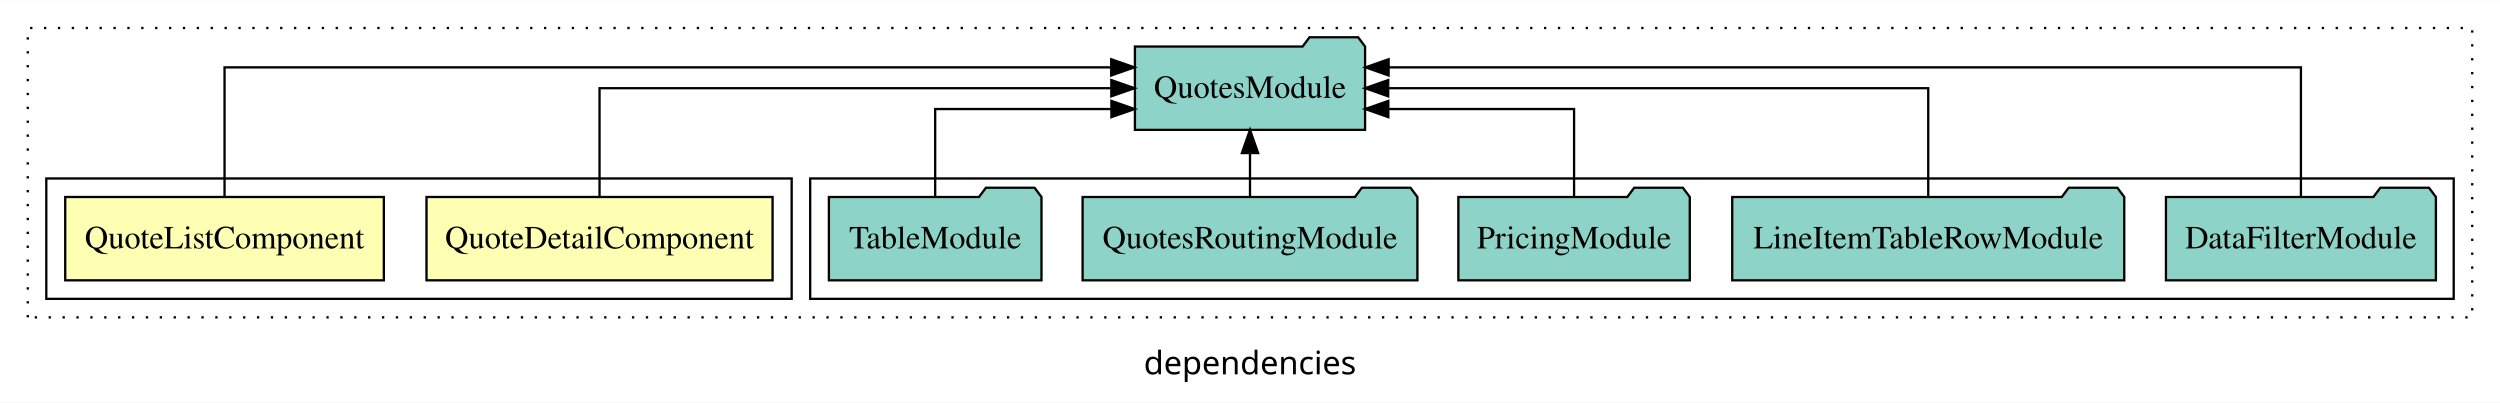
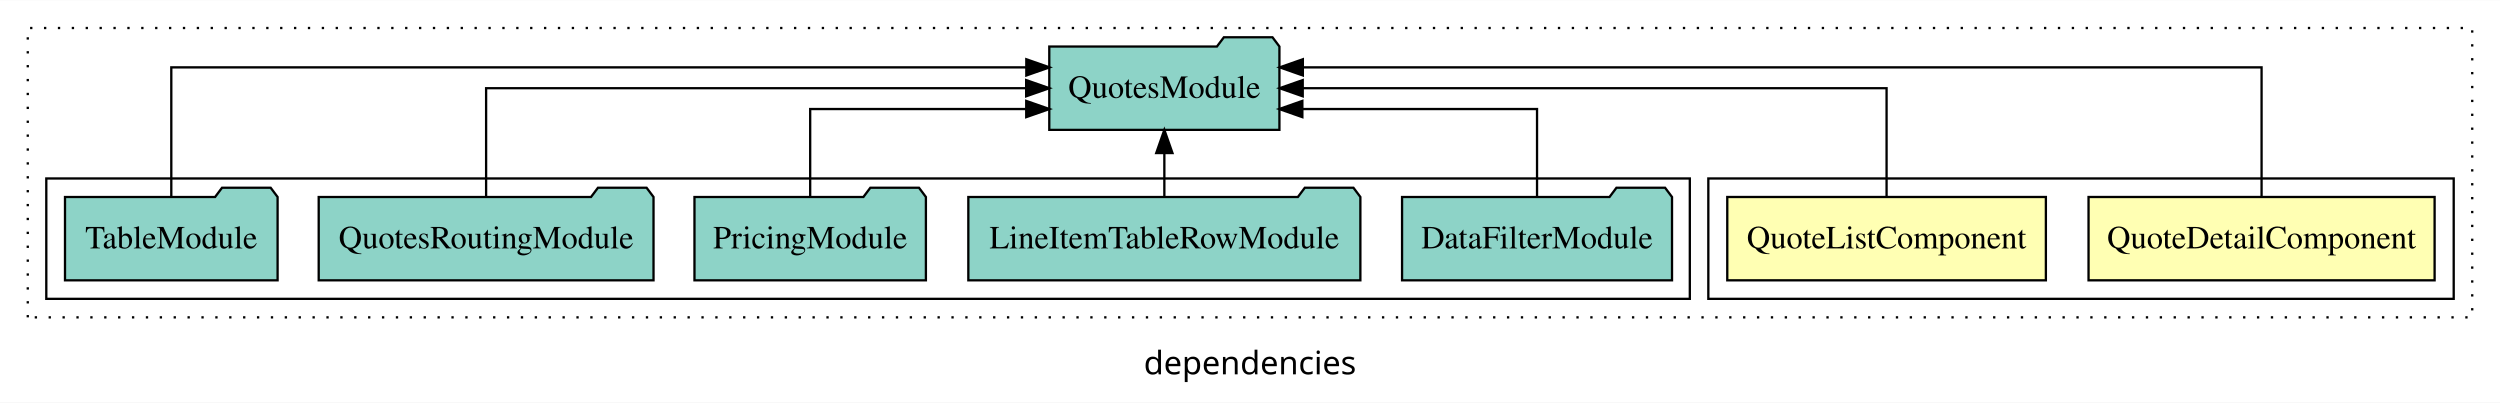
<svg xmlns="http://www.w3.org/2000/svg" width="1080pt" height="174pt" viewBox="0.00 0.00 1080.00 173.80">
  <g id="graph0" class="graph" transform="scale(1 1) rotate(0) translate(4 169.8)">
    <polygon fill="white" stroke="transparent" points="-4,4 -4,-169.8 1076,-169.8 1076,4 -4,4" />
    <text text-anchor="middle" x="536" y="-8.2" font-family="sans-serif" font-size="14.00">dependencies</text>
    <g id="clust1" class="cluster">
      <polygon fill="none" stroke="black" stroke-dasharray="1,5" points="8,-32.8 8,-157.8 1064,-157.8 1064,-32.8 8,-32.8" />
    </g>
+     <g id="clust2" class="cluster">
+       <polygon fill="none" stroke="black" points="734,-40.8 734,-92.8 1056,-92.8 1056,-40.8 734,-40.8" />
+     </g>
    <g id="clust5" class="cluster">
-       <polygon fill="none" stroke="black" points="346,-40.8 346,-92.8 1056,-92.8 1056,-40.8 346,-40.8" />
-     </g>
-     <g id="clust2" class="cluster">
-       <polygon fill="none" stroke="black" points="16,-40.8 16,-92.8 338,-92.8 338,-40.8 16,-40.8" />
+       <polygon fill="none" stroke="black" points="16,-40.8 16,-92.8 726,-92.8 726,-40.8 16,-40.8" />
    </g>
    <g id="node1" class="node">
-       <polygon fill="#ffffb3" stroke="black" points="329.75,-84.8 180.25,-84.8 180.25,-48.8 329.75,-48.8 329.75,-84.8" />
-       <text text-anchor="middle" x="255" y="-62.6" font-family="Times,serif" font-size="14.00">QuoteDetailComponent</text>
+       <polygon fill="#ffffb3" stroke="black" points="1047.75,-84.8 898.25,-84.8 898.25,-48.8 1047.75,-48.8 1047.75,-84.8" />
+       <text text-anchor="middle" x="973" y="-62.6" font-family="Times,serif" font-size="14.00">QuoteDetailComponent</text>
    </g>
    <g id="node3" class="node">
-       <polygon fill="#8dd3c7" stroke="black" points="585.71,-149.8 582.71,-153.8 561.71,-153.8 558.71,-149.8 486.29,-149.8 486.29,-113.8 585.71,-113.8 585.71,-149.8" />
-       <text text-anchor="middle" x="536" y="-127.6" font-family="Times,serif" font-size="14.00">QuotesModule</text>
+       <polygon fill="#8dd3c7" stroke="black" points="548.71,-149.8 545.71,-153.8 524.71,-153.8 521.71,-149.8 449.29,-149.8 449.29,-113.8 548.71,-113.8 548.71,-149.8" />
+       <text text-anchor="middle" x="499" y="-127.6" font-family="Times,serif" font-size="14.00">QuotesModule</text>
    </g>
    <g id="edge1" class="edge">
-       <path fill="none" stroke="black" d="M255,-84.91C255,-104.14 255,-131.8 255,-131.8 255,-131.8 476.09,-131.8 476.09,-131.8" />
-       <polygon fill="black" stroke="black" points="476.09,-135.3 486.09,-131.8 476.09,-128.3 476.09,-135.3" />
+       <path fill="none" stroke="black" d="M973,-85.09C973,-107.01 973,-140.8 973,-140.8 973,-140.8 558.83,-140.8 558.83,-140.8" />
+       <polygon fill="black" stroke="black" points="558.83,-137.3 548.83,-140.8 558.83,-144.3 558.83,-137.3" />
    </g>
    <g id="node2" class="node">
-       <polygon fill="#ffffb3" stroke="black" points="161.82,-84.8 24.18,-84.8 24.18,-48.8 161.82,-48.8 161.82,-84.8" />
-       <text text-anchor="middle" x="93" y="-62.6" font-family="Times,serif" font-size="14.00">QuoteListComponent</text>
+       <polygon fill="#ffffb3" stroke="black" points="879.82,-84.8 742.18,-84.8 742.18,-48.8 879.82,-48.8 879.82,-84.8" />
+       <text text-anchor="middle" x="811" y="-62.6" font-family="Times,serif" font-size="14.00">QuoteListComponent</text>
    </g>
    <g id="edge2" class="edge">
-       <path fill="none" stroke="black" d="M93,-85.09C93,-107.01 93,-140.8 93,-140.8 93,-140.8 476.04,-140.8 476.04,-140.8" />
-       <polygon fill="black" stroke="black" points="476.04,-144.3 486.04,-140.8 476.04,-137.3 476.04,-144.3" />
+       <path fill="none" stroke="black" d="M811,-84.91C811,-104.14 811,-131.8 811,-131.8 811,-131.8 558.78,-131.8 558.78,-131.8" />
+       <polygon fill="black" stroke="black" points="558.78,-128.3 548.78,-131.8 558.78,-135.3 558.78,-128.3" />
    </g>
    <g id="node4" class="node">
-       <polygon fill="#8dd3c7" stroke="black" points="1048.31,-84.8 1045.31,-88.8 1024.31,-88.8 1021.31,-84.8 931.69,-84.8 931.69,-48.8 1048.31,-48.8 1048.31,-84.8" />
-       <text text-anchor="middle" x="990" y="-62.6" font-family="Times,serif" font-size="14.00">DataFilterModule</text>
+       <polygon fill="#8dd3c7" stroke="black" points="718.31,-84.8 715.31,-88.8 694.31,-88.8 691.31,-84.8 601.69,-84.8 601.69,-48.8 718.31,-48.8 718.31,-84.8" />
+       <text text-anchor="middle" x="660" y="-62.6" font-family="Times,serif" font-size="14.00">DataFilterModule</text>
    </g>
    <g id="edge3" class="edge">
-       <path fill="none" stroke="black" d="M990,-85.09C990,-107.01 990,-140.8 990,-140.8 990,-140.8 595.88,-140.8 595.88,-140.8" />
-       <polygon fill="black" stroke="black" points="595.88,-137.3 585.88,-140.8 595.88,-144.3 595.88,-137.3" />
+       <path fill="none" stroke="black" d="M660,-84.83C660,-101.2 660,-122.8 660,-122.8 660,-122.8 558.62,-122.8 558.62,-122.8" />
+       <polygon fill="black" stroke="black" points="558.62,-119.3 548.62,-122.8 558.62,-126.3 558.62,-119.3" />
    </g>
    <g id="node5" class="node">
-       <polygon fill="#8dd3c7" stroke="black" points="913.68,-84.8 910.68,-88.8 889.68,-88.8 886.68,-84.8 744.32,-84.8 744.32,-48.8 913.68,-48.8 913.68,-84.8" />
-       <text text-anchor="middle" x="829" y="-62.6" font-family="Times,serif" font-size="14.00">LineItemTableRowModule</text>
+       <polygon fill="#8dd3c7" stroke="black" points="583.68,-84.8 580.68,-88.8 559.68,-88.8 556.68,-84.8 414.32,-84.8 414.32,-48.8 583.68,-48.8 583.68,-84.8" />
+       <text text-anchor="middle" x="499" y="-62.6" font-family="Times,serif" font-size="14.00">LineItemTableRowModule</text>
    </g>
    <g id="edge4" class="edge">
-       <path fill="none" stroke="black" d="M829,-84.91C829,-104.14 829,-131.8 829,-131.8 829,-131.8 595.7,-131.8 595.7,-131.8" />
-       <polygon fill="black" stroke="black" points="595.7,-128.3 585.7,-131.8 595.7,-135.3 595.7,-128.3" />
+       <path fill="none" stroke="black" d="M499,-84.91C499,-84.91 499,-103.79 499,-103.79" />
+       <polygon fill="black" stroke="black" points="495.5,-103.79 499,-113.79 502.5,-103.79 495.5,-103.79" />
    </g>
    <g id="node6" class="node">
-       <polygon fill="#8dd3c7" stroke="black" points="725.99,-84.8 722.99,-88.8 701.99,-88.8 698.99,-84.8 626.01,-84.8 626.01,-48.8 725.99,-48.8 725.99,-84.8" />
-       <text text-anchor="middle" x="676" y="-62.6" font-family="Times,serif" font-size="14.00">PricingModule</text>
+       <polygon fill="#8dd3c7" stroke="black" points="395.99,-84.8 392.99,-88.8 371.99,-88.8 368.99,-84.8 296.01,-84.8 296.01,-48.8 395.99,-48.8 395.99,-84.8" />
+       <text text-anchor="middle" x="346" y="-62.6" font-family="Times,serif" font-size="14.00">PricingModule</text>
    </g>
    <g id="edge5" class="edge">
-       <path fill="none" stroke="black" d="M676,-84.83C676,-101.2 676,-122.8 676,-122.8 676,-122.8 595.75,-122.8 595.75,-122.8" />
-       <polygon fill="black" stroke="black" points="595.75,-119.3 585.75,-122.8 595.75,-126.3 595.75,-119.3" />
+       <path fill="none" stroke="black" d="M346,-84.83C346,-101.2 346,-122.8 346,-122.8 346,-122.8 439.33,-122.8 439.33,-122.8" />
+       <polygon fill="black" stroke="black" points="439.33,-126.3 449.33,-122.8 439.33,-119.3 439.33,-126.3" />
    </g>
    <g id="node7" class="node">
-       <polygon fill="#8dd3c7" stroke="black" points="608.32,-84.8 605.32,-88.8 584.32,-88.8 581.32,-84.8 463.68,-84.8 463.68,-48.8 608.32,-48.8 608.32,-84.8" />
-       <text text-anchor="middle" x="536" y="-62.6" font-family="Times,serif" font-size="14.00">QuotesRoutingModule</text>
+       <polygon fill="#8dd3c7" stroke="black" points="278.32,-84.8 275.32,-88.8 254.32,-88.8 251.32,-84.8 133.68,-84.8 133.68,-48.8 278.32,-48.8 278.32,-84.8" />
+       <text text-anchor="middle" x="206" y="-62.6" font-family="Times,serif" font-size="14.00">QuotesRoutingModule</text>
    </g>
    <g id="edge6" class="edge">
-       <path fill="none" stroke="black" d="M536,-84.91C536,-84.91 536,-103.79 536,-103.79" />
-       <polygon fill="black" stroke="black" points="532.5,-103.79 536,-113.79 539.5,-103.79 532.5,-103.79" />
+       <path fill="none" stroke="black" d="M206,-84.91C206,-104.14 206,-131.8 206,-131.8 206,-131.8 439.3,-131.8 439.3,-131.8" />
+       <polygon fill="black" stroke="black" points="439.3,-135.3 449.3,-131.8 439.3,-128.3 439.3,-135.3" />
    </g>
    <g id="node8" class="node">
-       <polygon fill="#8dd3c7" stroke="black" points="445.92,-84.8 442.92,-88.8 421.92,-88.8 418.92,-84.8 354.08,-84.8 354.08,-48.8 445.92,-48.8 445.92,-84.8" />
-       <text text-anchor="middle" x="400" y="-62.6" font-family="Times,serif" font-size="14.00">TableModule</text>
+       <polygon fill="#8dd3c7" stroke="black" points="115.92,-84.8 112.92,-88.8 91.92,-88.8 88.92,-84.8 24.08,-84.8 24.08,-48.8 115.92,-48.8 115.92,-84.8" />
+       <text text-anchor="middle" x="70" y="-62.6" font-family="Times,serif" font-size="14.00">TableModule</text>
    </g>
    <g id="edge7" class="edge">
-       <path fill="none" stroke="black" d="M400,-84.83C400,-101.2 400,-122.8 400,-122.8 400,-122.8 476.13,-122.8 476.13,-122.8" />
-       <polygon fill="black" stroke="black" points="476.13,-126.3 486.13,-122.8 476.13,-119.3 476.13,-126.3" />
+       <path fill="none" stroke="black" d="M70,-85.09C70,-107.01 70,-140.8 70,-140.8 70,-140.8 439.37,-140.8 439.37,-140.8" />
+       <polygon fill="black" stroke="black" points="439.37,-144.3 449.37,-140.8 439.37,-137.3 439.37,-144.3" />
    </g>
  </g>
</svg>
